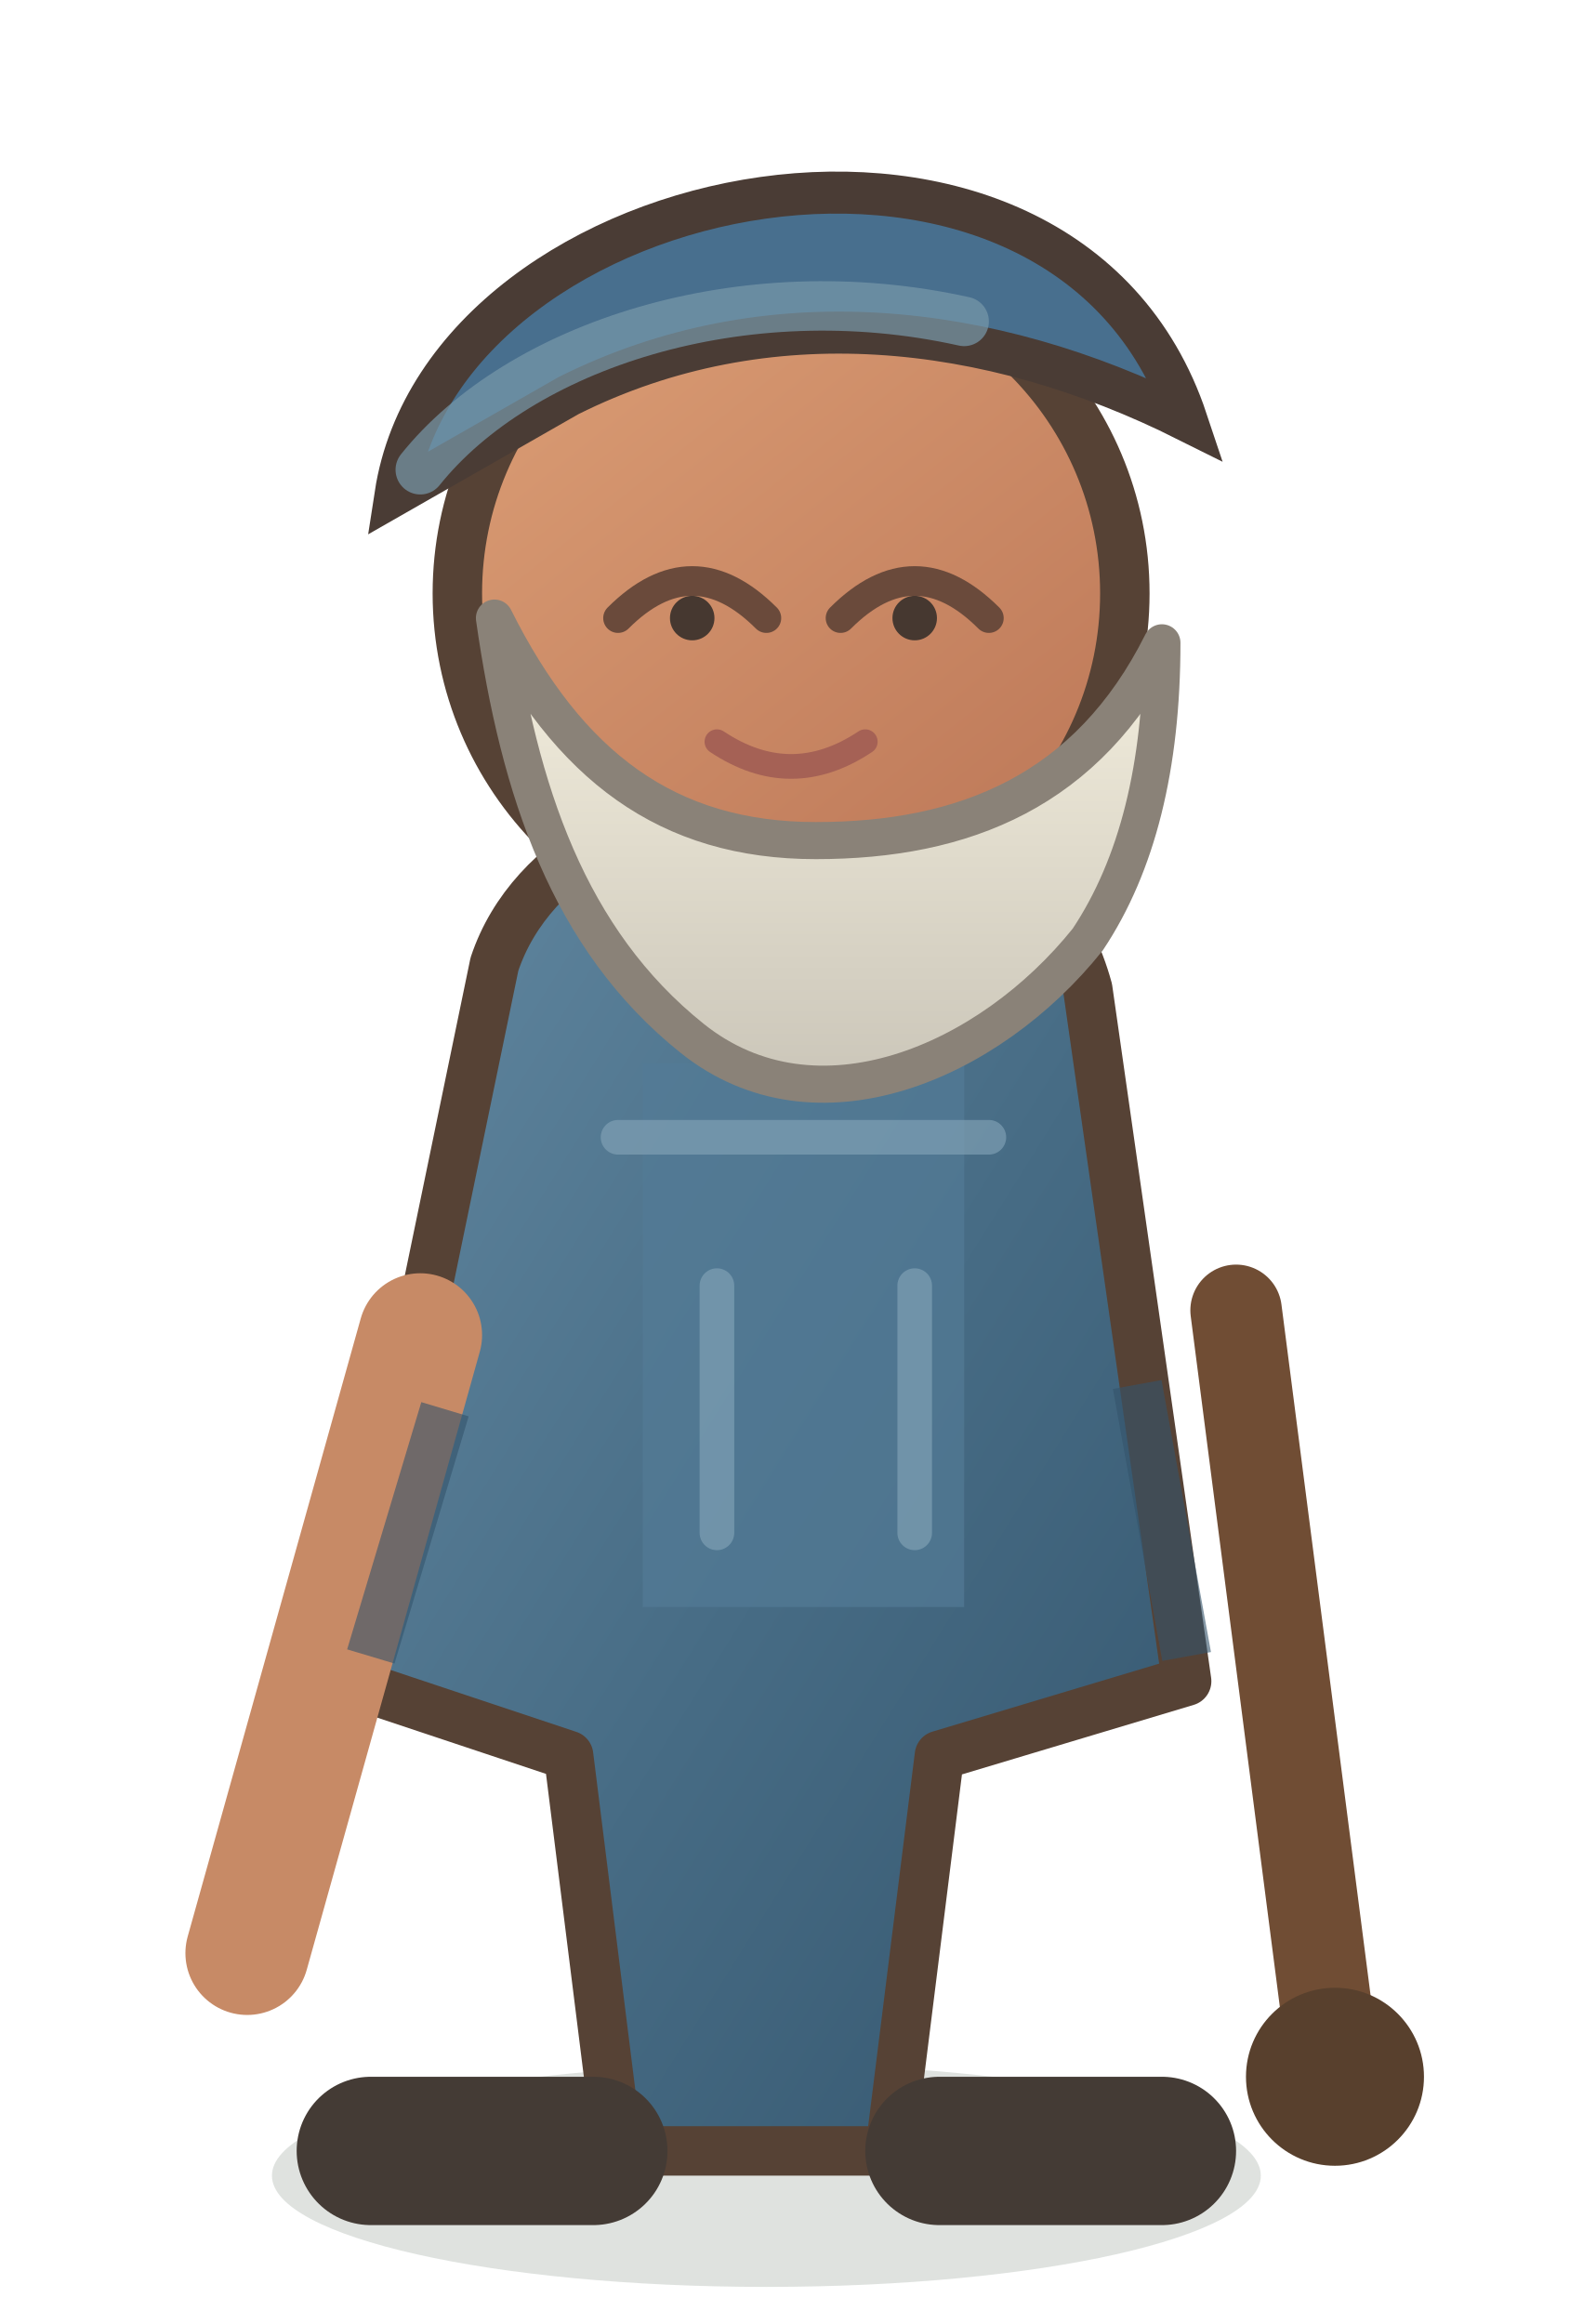
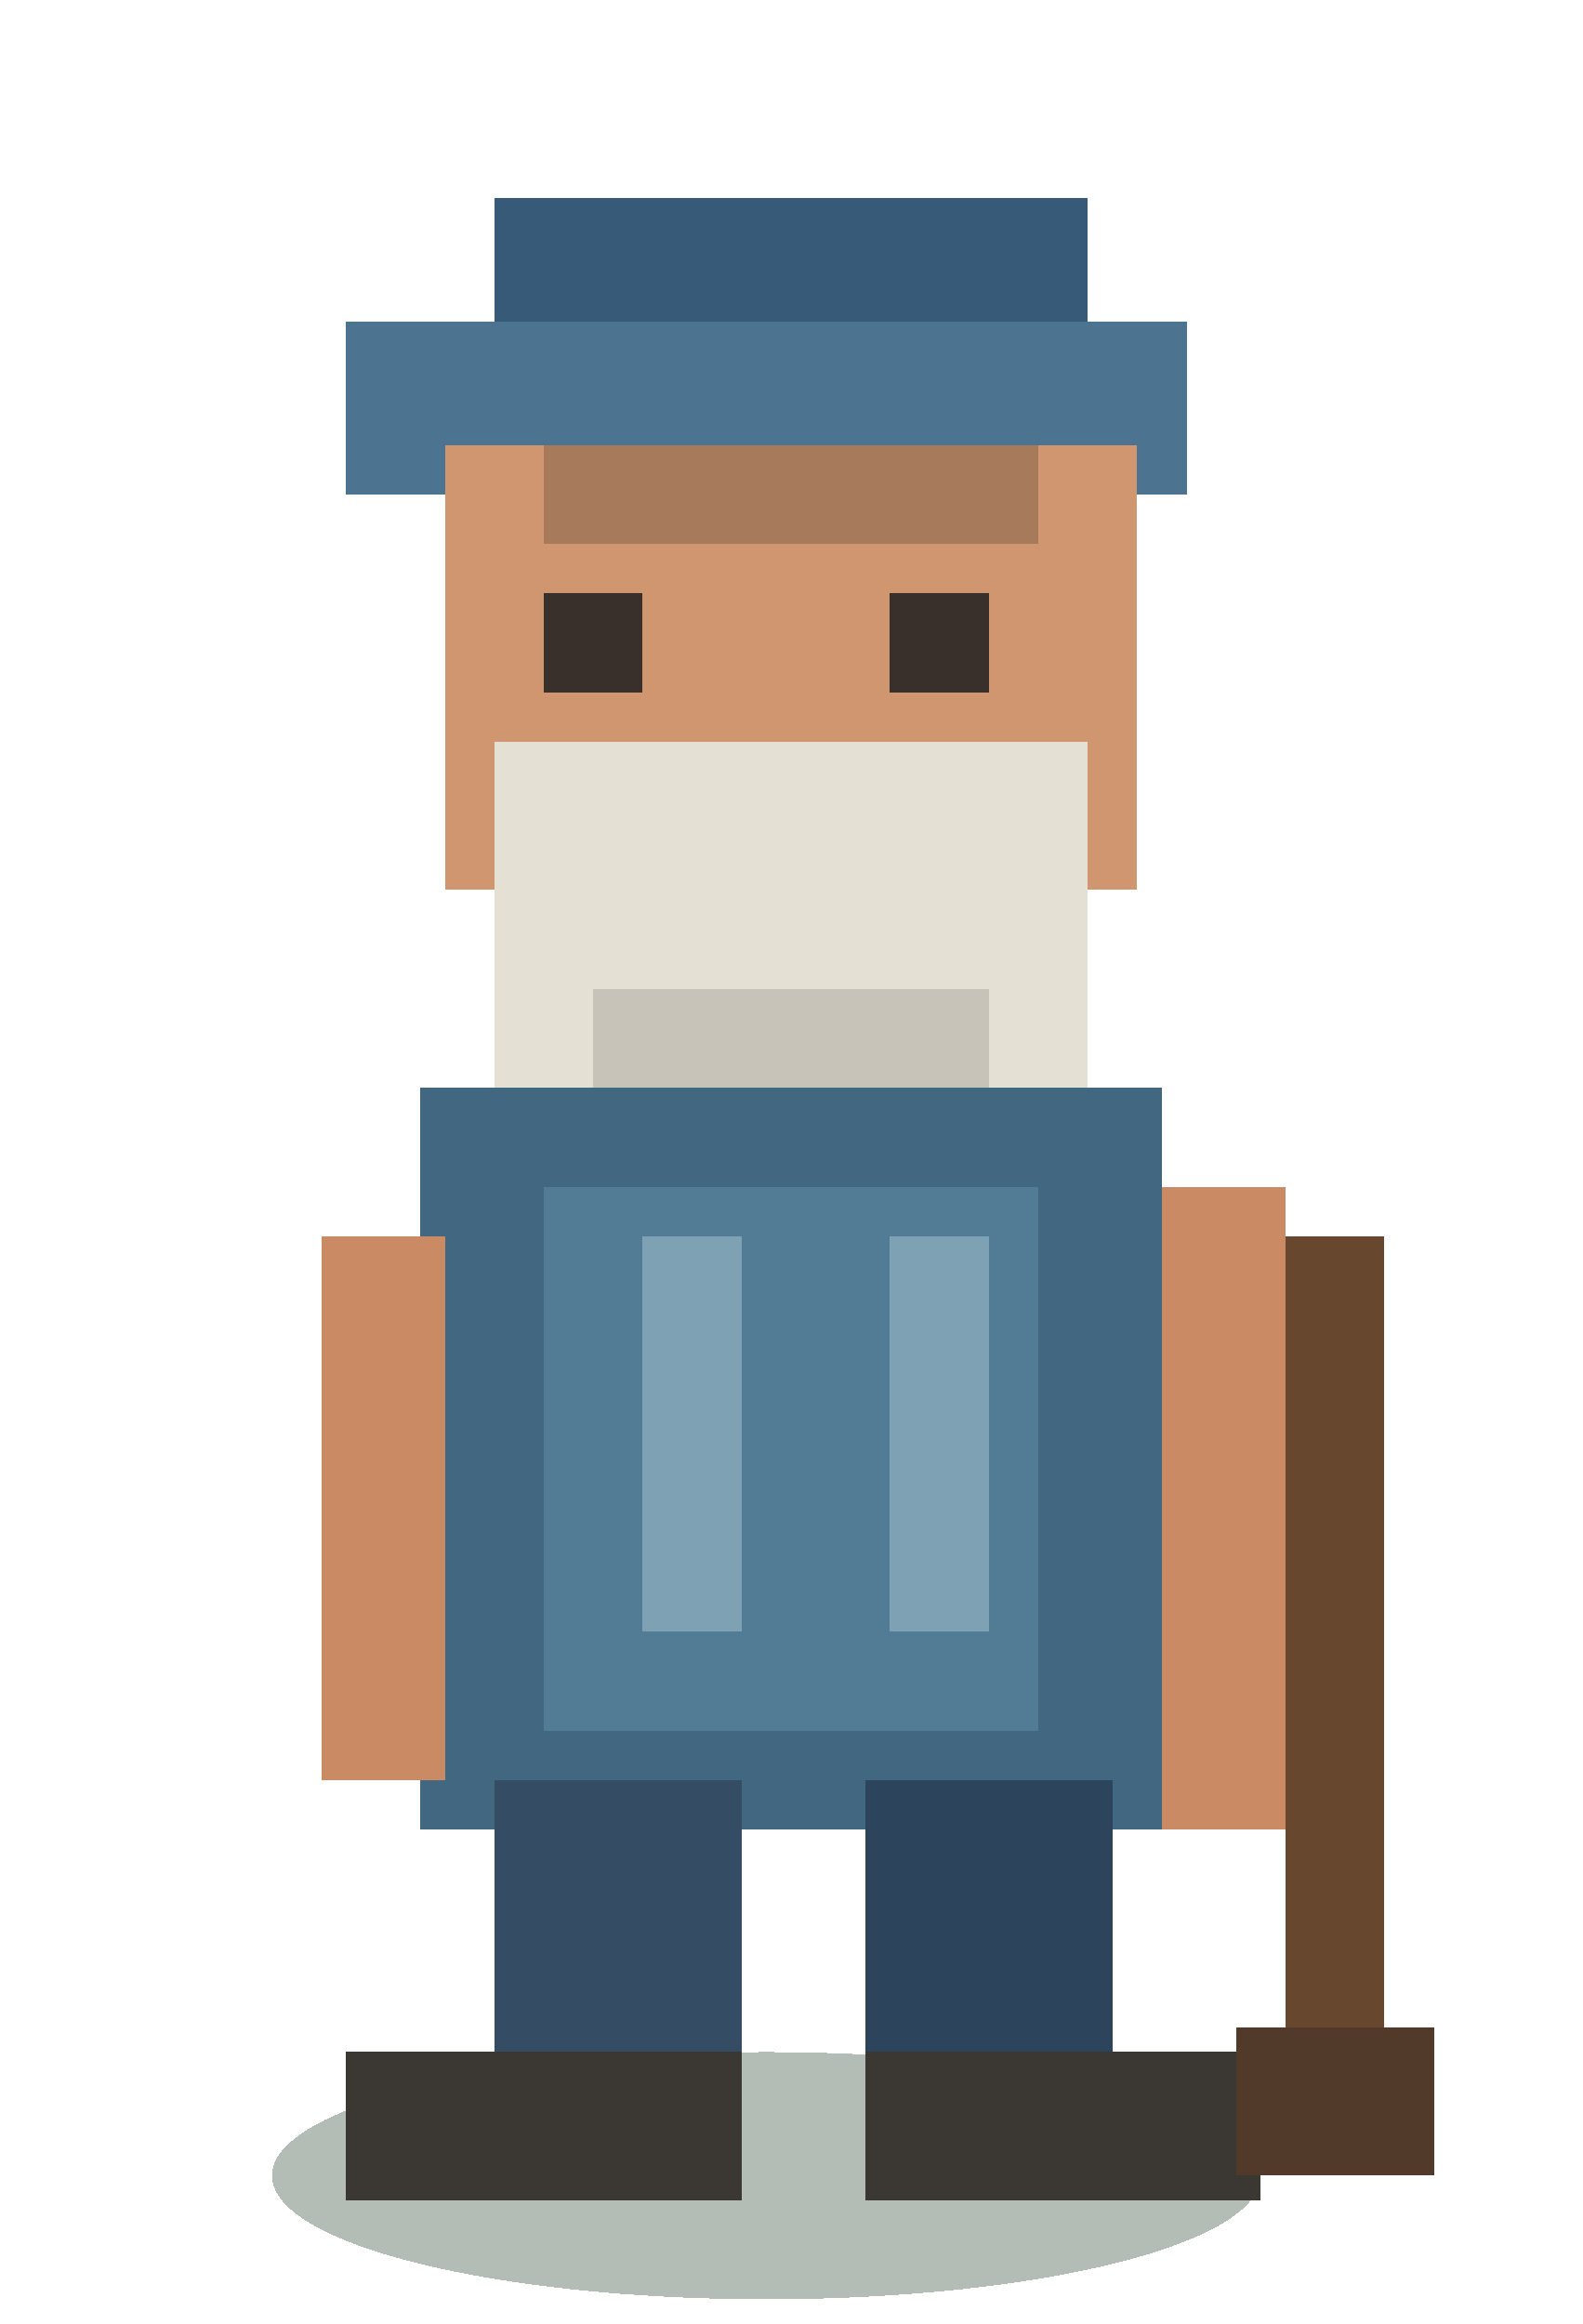
- <svg xmlns="http://www.w3.org/2000/svg" width="64" height="94" viewBox="0 0 64 94">
-   <defs>
-     <linearGradient id="blue" x1="0" y1="0" x2="1" y2="1">
-       <stop stop-color="#6389a2" />
-       <stop offset=".55" stop-color="#466b84" />
-       <stop offset="1" stop-color="#34556d" />
-     </linearGradient>
-     <linearGradient id="skin" x1="0" y1="0" x2=".8" y2="1">
-       <stop stop-color="#dda077" />
-       <stop offset="1" stop-color="#bd7858" />
-     </linearGradient>
-     <linearGradient id="beard" x1="0" y1="0" x2="0" y2="1">
-       <stop stop-color="#f5f0df" />
-       <stop offset="1" stop-color="#cbc6b9" />
-     </linearGradient>
-   </defs>
-   <ellipse cx="31" cy="88" rx="20" ry="4.5" fill="#314936" opacity=".16" />
-   <path d="M20 39c3-9 21-10 24 1l4 28-10 3-2 16H25l-2-16-9-3z" fill="url(#blue)" stroke="#564235" stroke-width="2" stroke-linejoin="round" />
-   <path d="M26 43v22h13V43" fill="#537b95" opacity=".7" />
-   <path d="M25 46h15M29 52v10M37 52v10" fill="none" stroke="#84a5b8" stroke-width="1.4" opacity=".62" stroke-linecap="round" />
-   <circle cx="32" cy="24" r="13.5" fill="url(#skin)" stroke="#564235" stroke-width="2" />
-   <path d="M16 20c2-13 27-18 32-3-8-4-17-5-25-1l-7 4z" fill="#486f8e" stroke="#4a3c35" stroke-width="1.7" />
-   <path d="M17 19c4-5 13-8 22-6" fill="none" stroke="#7898aa" stroke-width="2" stroke-linecap="round" opacity=".7" />
-   <path d="M20 25c1 7 3 13 8 17 5 4 12 1 16-4 2-3 3-7 3-12-3 6-8 8-14 8-6 0-10-3-13-9z" fill="url(#beard)" stroke="#8a8278" stroke-width="1.5" stroke-linejoin="round" />
-   <path d="M25 25q3-3 6 0m3 0q3-3 6 0" fill="none" stroke="#6a4a3b" stroke-width="1.2" stroke-linecap="round" />
-   <circle cx="28" cy="25" r=".9" fill="#463830" />
-   <circle cx="37" cy="25" r=".9" fill="#463830" />
-   <path d="M29 30q3 2 6 0" fill="none" stroke="#a56155" stroke-width="1" stroke-linecap="round" />
-   <path d="M17 54l-7 25" stroke="#c78a66" stroke-width="5" stroke-linecap="round" />
-   <path d="M50 53l4 31" stroke="#704d34" stroke-width="3.7" stroke-linecap="round" />
-   <circle cx="54" cy="84" r="3.6" fill="#58402d" />
-   <path d="M24 87h-9M38 87h9" stroke="#443b35" stroke-width="6" stroke-linecap="round" />
-   <path d="M18 57l-3 10M46 56l2 11" stroke="#33536b" stroke-width="2" opacity=".6" />
+ <svg xmlns="http://www.w3.org/2000/svg" width="64" height="94" viewBox="0 0 64 94" shape-rendering="crispEdges">
+   <ellipse cx="31" cy="88" rx="20" ry="5" fill="#2d4432" opacity=".36" />
+   <rect x="20" y="8" width="24" height="5" fill="#365a78" />
+   <rect x="14" y="13" width="34" height="7" fill="#4c7390" />
+   <rect x="18" y="18" width="28" height="18" fill="#d0966f" />
+   <rect x="22" y="18" width="20" height="4" fill="#5b4638" opacity=".35" />
+   <rect x="22" y="24" width="4" height="4" fill="#3a302b" />
+   <rect x="36" y="24" width="4" height="4" fill="#3a302b" />
+   <rect x="20" y="30" width="24" height="16" fill="#e4e0d3" />
+   <rect x="24" y="40" width="16" height="6" fill="#c8c3b9" />
+   <rect x="17" y="44" width="30" height="30" fill="#426781" />
+   <rect x="22" y="48" width="20" height="22" fill="#527b95" />
+   <rect x="26" y="50" width="4" height="16" fill="#7fa1b4" />
+   <rect x="36" y="50" width="4" height="16" fill="#7fa1b4" />
+   <rect x="13" y="50" width="5" height="22" fill="#c98a64" />
+   <rect x="47" y="48" width="5" height="26" fill="#c98a64" />
+   <rect x="20" y="72" width="10" height="13" fill="#344d64" />
+   <rect x="35" y="72" width="10" height="13" fill="#2d455c" />
+   <rect x="14" y="83" width="16" height="6" fill="#3b3834" />
+   <rect x="35" y="83" width="16" height="6" fill="#3b3834" />
+   <rect x="52" y="50" width="4" height="35" fill="#67482f" />
+   <rect x="50" y="82" width="8" height="6" fill="#513a2a" />
</svg>
